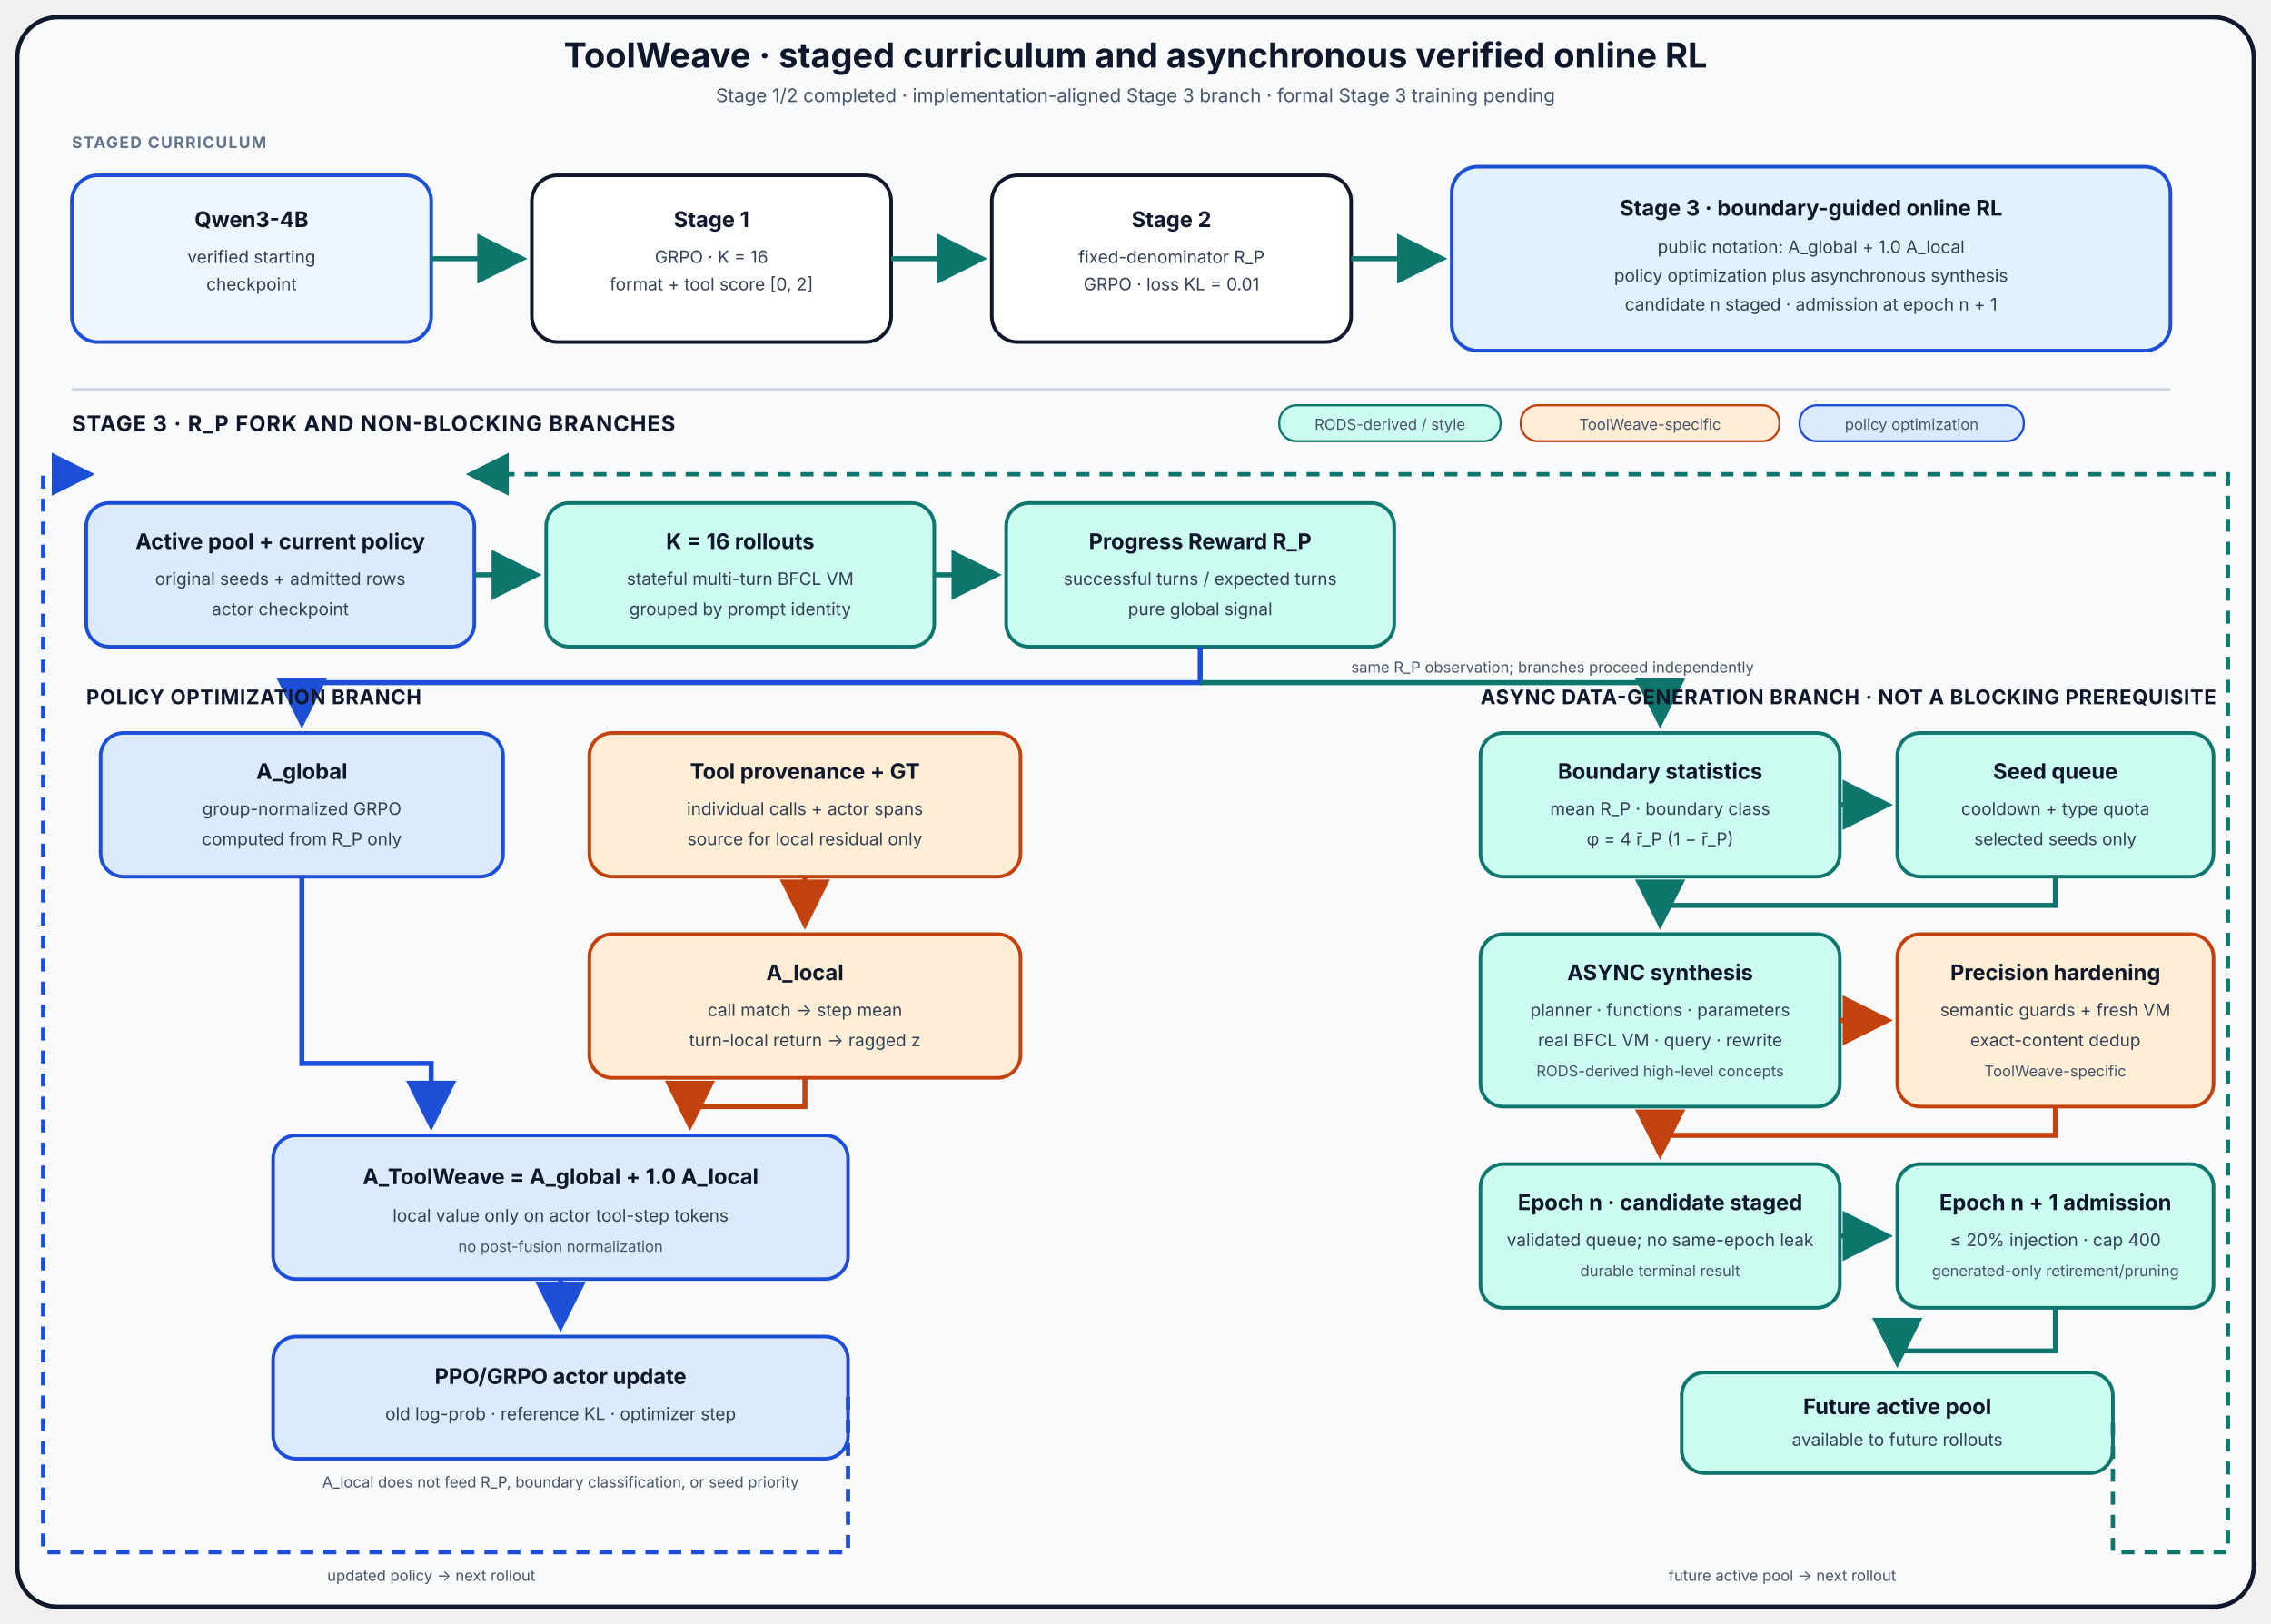
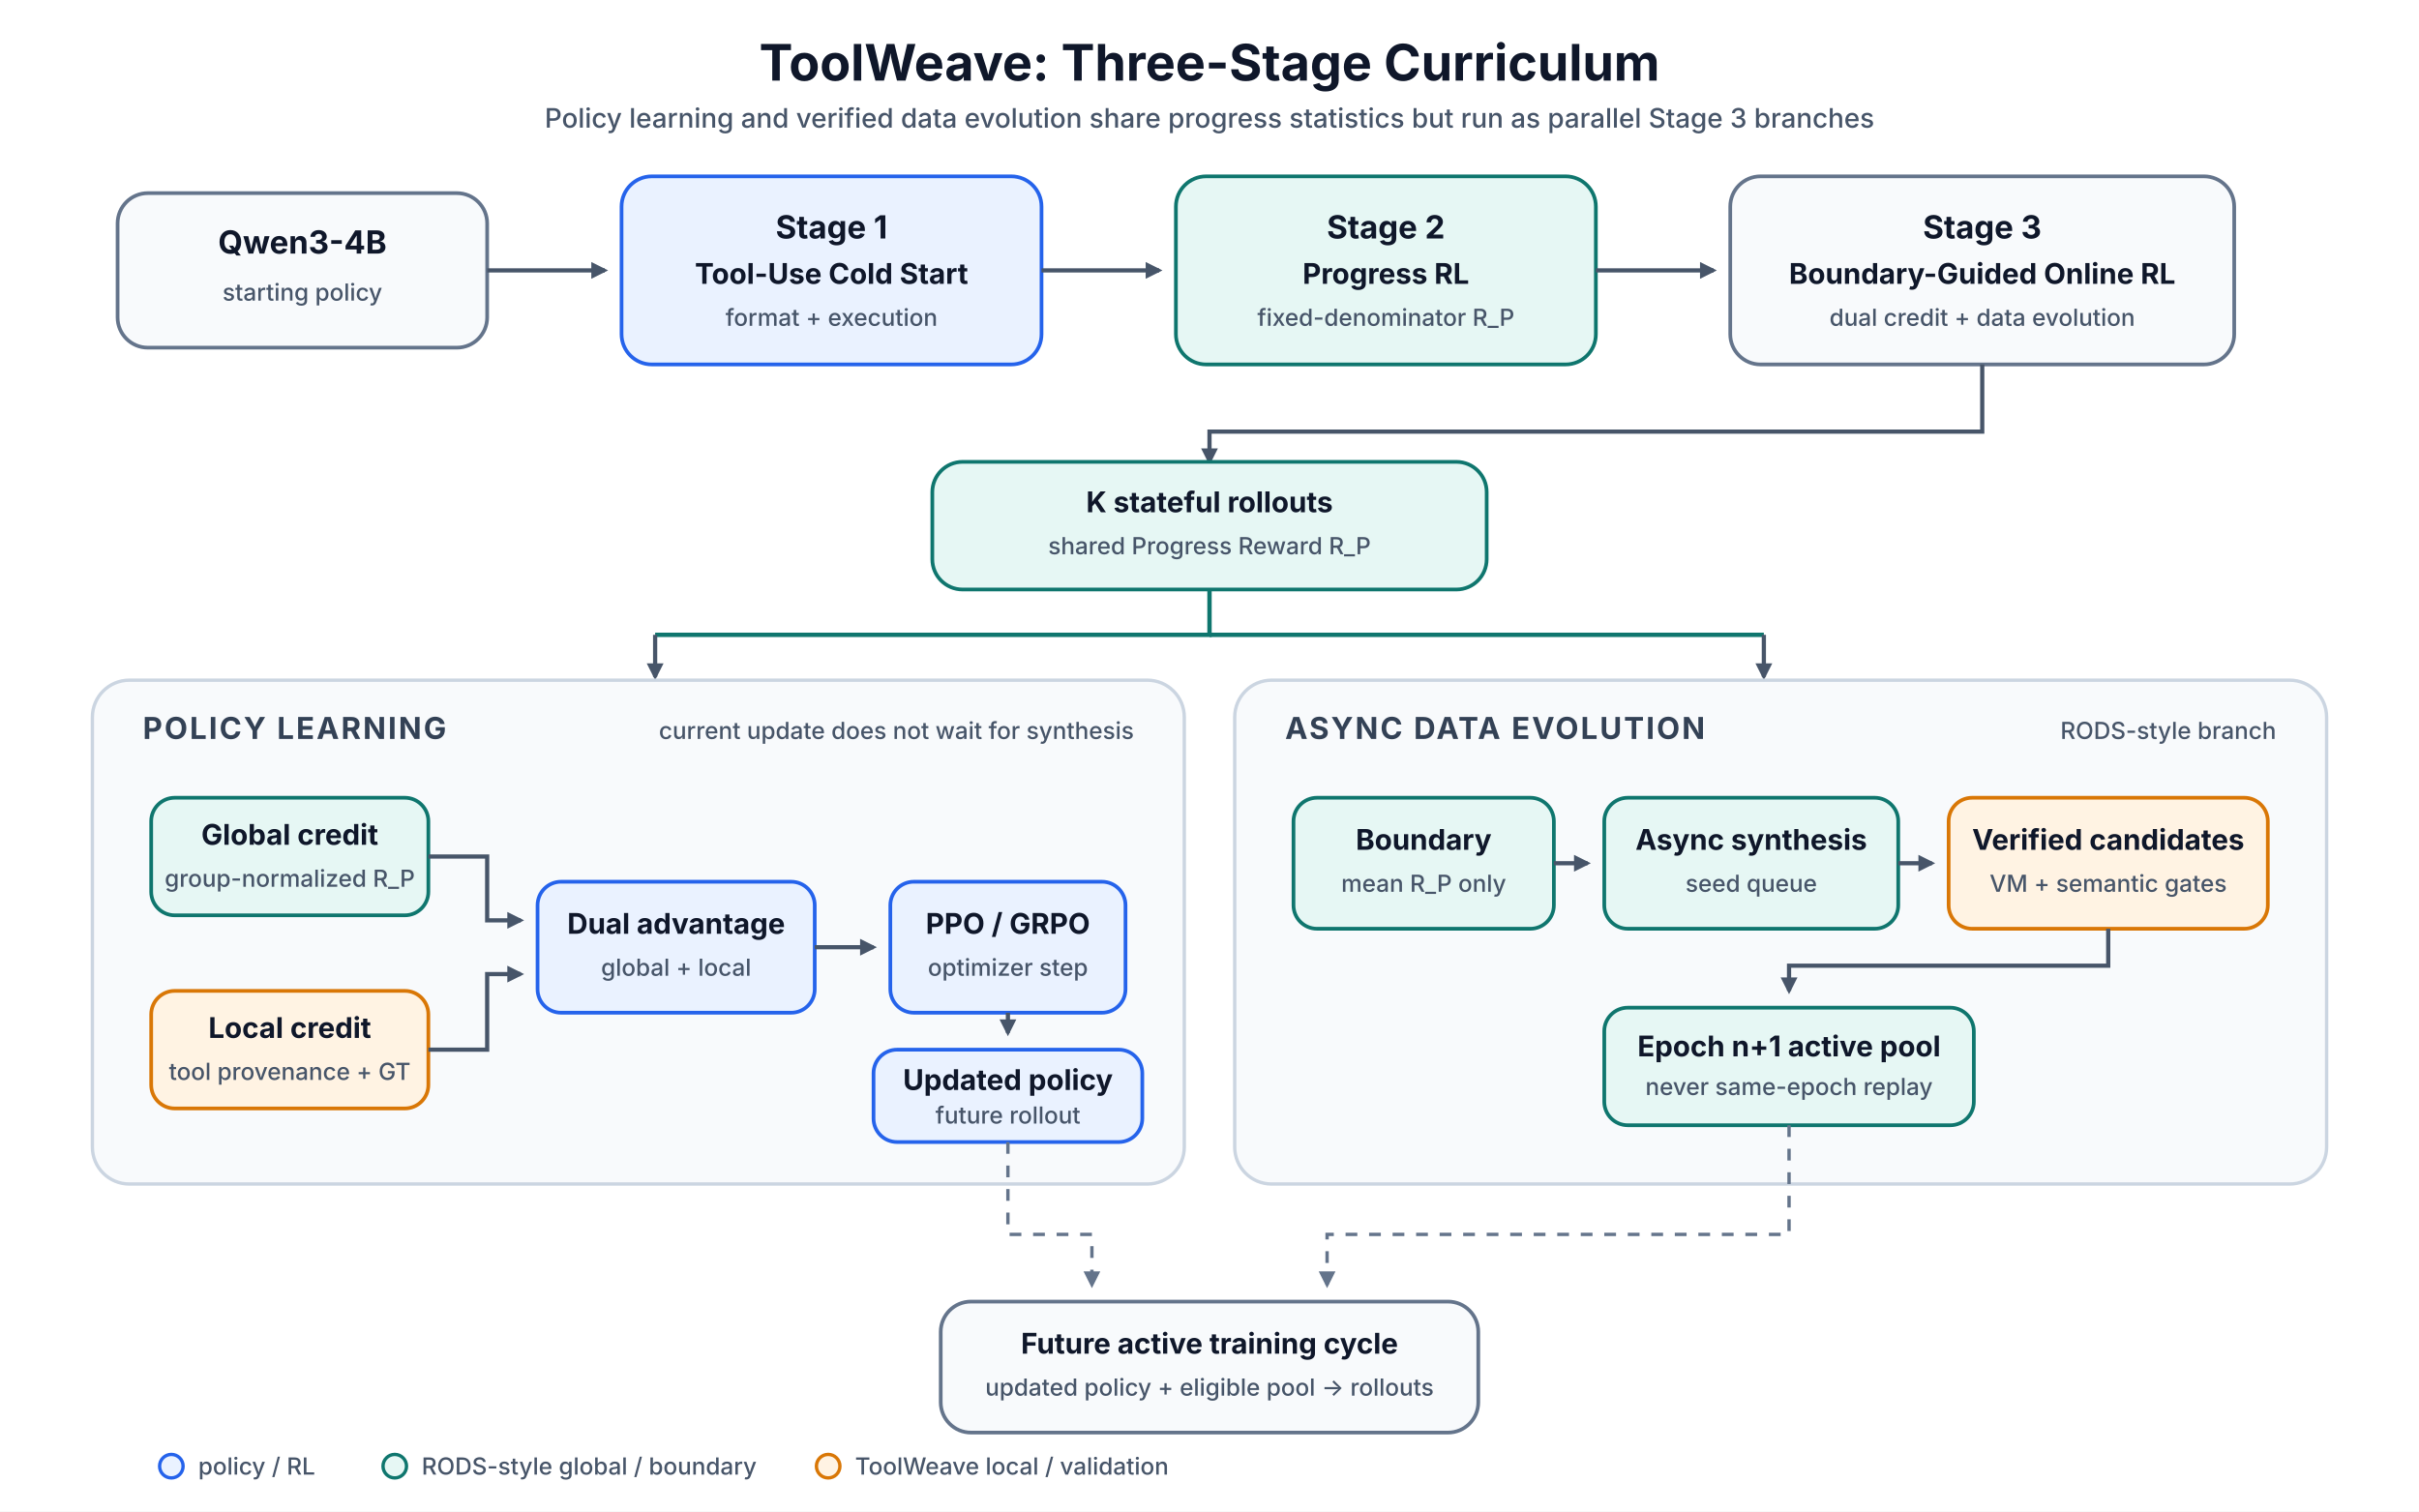
- <svg xmlns="http://www.w3.org/2000/svg" viewBox="0 0 1580 1130" role="img" aria-labelledby="title desc">
+ <svg xmlns="http://www.w3.org/2000/svg" width="1440" height="900" viewBox="0 0 1440 900" role="img" aria-labelledby="title desc">
  <defs>
-     <marker id="arrow-teal" markerWidth="10" markerHeight="10" refX="8" refY="5" orient="auto" markerUnits="strokeWidth">
-       <path d="M0 0 10 5 0 10Z" fill="#0F766E" />
+     <style>
+       .bg { fill: #ffffff; }
+       .panel { fill: #f8fafc; stroke: #cbd5e1; stroke-width: 2; }
+       .neutral { fill: #f8fafc; stroke: #64748b; stroke-width: 2.2; }
+       .policy { fill: #eaf2ff; stroke: #2563eb; stroke-width: 2.2; }
+       .rods { fill: #e6f7f4; stroke: #0f766e; stroke-width: 2.2; }
+       .toolweave { fill: #fff3e3; stroke: #d97706; stroke-width: 2.2; }
+       .title { font-family: Inter, Arial, sans-serif; font-size: 30px; font-weight: 700; fill: #0f172a; }
+       .subtitle { font-family: Inter, Arial, sans-serif; font-size: 16px; font-weight: 500; fill: #475569; }
+       .stage { font-family: Inter, Arial, sans-serif; font-size: 19px; font-weight: 700; fill: #0f172a; }
+       .label { font-family: Inter, Arial, sans-serif; font-size: 17px; font-weight: 650; fill: #0f172a; }
+       .small { font-family: Inter, Arial, sans-serif; font-size: 14px; font-weight: 500; fill: #475569; }
+       .lane { font-family: Inter, Arial, sans-serif; font-size: 18px; font-weight: 750; letter-spacing: 1.2px; fill: #334155; }
+       .arrow { fill: none; stroke: #475569; stroke-width: 2.5; marker-end: url(#arrow); }
+       .branch { fill: none; stroke: #0f766e; stroke-width: 2.6; }
+       .dash { fill: none; stroke: #64748b; stroke-width: 2; stroke-dasharray: 7 7; marker-end: url(#arrowSoft); }
+     </style>
+     <marker id="arrow" viewBox="0 0 10 10" markerWidth="10" markerHeight="10" refX="8" refY="5" orient="auto" markerUnits="userSpaceOnUse">
+       <path d="M0,0 L10,5 L0,10 Z" fill="#475569" />
    </marker>
-     <marker id="arrow-orange" markerWidth="10" markerHeight="10" refX="8" refY="5" orient="auto" markerUnits="strokeWidth">
-       <path d="M0 0 10 5 0 10Z" fill="#C2410C" />
+     <marker id="arrowSoft" viewBox="0 0 10 10" markerWidth="10" markerHeight="10" refX="8" refY="5" orient="auto" markerUnits="userSpaceOnUse">
+       <path d="M0,0 L10,5 L0,10 Z" fill="#64748b" />
    </marker>
-     <marker id="arrow-blue" markerWidth="10" markerHeight="10" refX="8" refY="5" orient="auto" markerUnits="strokeWidth">
-       <path d="M0 0 10 5 0 10Z" fill="#1D4ED8" />
-     </marker>
-     <style>
-       .font { font-family: -apple-system, BlinkMacSystemFont, 'Segoe UI', sans-serif; fill: #0F172A; }
-       .title { font-size: 24px; font-weight: 700; }
-       .subtitle { font-size: 13px; fill: #475569; }
-       .section { font-size: 15px; font-weight: 700; letter-spacing: 0.04em; }
-       .label { font-size: 11px; font-weight: 700; letter-spacing: 0.08em; fill: #64748B; }
-       .box-title { font-size: 15px; font-weight: 700; }
-       .box-copy { font-size: 12px; fill: #334155; }
-       .tiny { font-size: 10.5px; fill: #475569; }
-       .branch-title { font-size: 14px; font-weight: 700; letter-spacing: 0.03em; }
-     </style>
  </defs>
-   <rect x="12" y="12" width="1556" height="1106" rx="28" fill="#F8FAFC" stroke="#0F172A" stroke-width="3" />
-   <text x="790" y="47" text-anchor="middle" class="font title">ToolWeave · staged curriculum and asynchronous verified online RL</text>
-   <text x="790" y="71" text-anchor="middle" class="font subtitle">Stage 1/2 completed · implementation-aligned Stage 3 branch · formal Stage 3 training pending</text>
-   <text x="50" y="103" class="font label">STAGED CURRICULUM</text>
-   <g class="font">
-     <rect x="50" y="122" width="250" height="116" rx="18" fill="#EFF6FF" stroke="#1D4ED8" stroke-width="2.5" />
-     <text x="175" y="158" text-anchor="middle" class="box-title">Qwen3-4B</text>
-     <text x="175" y="183" text-anchor="middle" class="box-copy">verified starting</text>
-     <text x="175" y="202" text-anchor="middle" class="box-copy">checkpoint</text>
-     <rect x="370" y="122" width="250" height="116" rx="18" fill="#FFFFFF" stroke="#0F172A" stroke-width="2.5" />
-     <text x="495" y="158" text-anchor="middle" class="box-title">Stage 1</text>
-     <text x="495" y="183" text-anchor="middle" class="box-copy">GRPO · K = 16</text>
-     <text x="495" y="202" text-anchor="middle" class="box-copy">format + tool score [0, 2]</text>
-     <rect x="690" y="122" width="250" height="116" rx="18" fill="#FFFFFF" stroke="#0F172A" stroke-width="2.5" />
-     <text x="815" y="158" text-anchor="middle" class="box-title">Stage 2</text>
-     <text x="815" y="183" text-anchor="middle" class="box-copy">fixed-denominator R_P</text>
-     <text x="815" y="202" text-anchor="middle" class="box-copy">GRPO · loss KL = 0.01</text>
-     <rect x="1010" y="116" width="500" height="128" rx="18" fill="#E0F2FE" stroke="#1D4ED8" stroke-width="2.5" />
-     <text x="1260" y="150" text-anchor="middle" class="box-title">Stage 3 · boundary-guided online RL</text>
-     <text x="1260" y="176" text-anchor="middle" class="box-copy">public notation: A_global + 1.0 A_local</text>
-     <text x="1260" y="196" text-anchor="middle" class="box-copy">policy optimization plus asynchronous synthesis</text>
-     <text x="1260" y="216" text-anchor="middle" class="box-copy">candidate n staged · admission at epoch n + 1</text>
-   </g>
-   <path d="M300 180H360" fill="none" stroke="#0F766E" stroke-width="3.5" marker-end="url(#arrow-teal)" />
-   <path d="M620 180H680" fill="none" stroke="#0F766E" stroke-width="3.5" marker-end="url(#arrow-teal)" />
-   <path d="M940 180H1000" fill="none" stroke="#0F766E" stroke-width="3.5" marker-end="url(#arrow-teal)" />
-   <path d="M50 271H1510" fill="none" stroke="#CBD5E1" stroke-width="2" />
-   <text x="50" y="300" class="font section">STAGE 3 · R_P FORK AND NON-BLOCKING BRANCHES</text>
-   <g class="font">
-     <rect x="890" y="282" width="154" height="25" rx="12" fill="#CCFBF1" stroke="#0F766E" stroke-width="1.5" />
-     <text x="967" y="299" text-anchor="middle" class="tiny">RODS-derived / style</text>
-     <rect x="1058" y="282" width="180" height="25" rx="12" fill="#FFEDD5" stroke="#C2410C" stroke-width="1.5" />
-     <text x="1148" y="299" text-anchor="middle" class="tiny">ToolWeave-specific</text>
-     <rect x="1252" y="282" width="156" height="25" rx="12" fill="#DBEAFE" stroke="#1D4ED8" stroke-width="1.5" />
-     <text x="1330" y="299" text-anchor="middle" class="tiny">policy optimization</text>
-   </g>
-   <g class="font">
-     <rect x="60" y="350" width="270" height="100" rx="16" fill="#DBEAFE" stroke="#1D4ED8" stroke-width="2.5" />
-     <text x="195" y="382" text-anchor="middle" class="box-title">Active pool + current policy</text>
-     <text x="195" y="407" text-anchor="middle" class="box-copy">original seeds + admitted rows</text>
-     <text x="195" y="428" text-anchor="middle" class="box-copy">actor checkpoint</text>
-     <rect x="380" y="350" width="270" height="100" rx="16" fill="#CCFBF1" stroke="#0F766E" stroke-width="2.5" />
-     <text x="515" y="382" text-anchor="middle" class="box-title">K = 16 rollouts</text>
-     <text x="515" y="407" text-anchor="middle" class="box-copy">stateful multi-turn BFCL VM</text>
-     <text x="515" y="428" text-anchor="middle" class="box-copy">grouped by prompt identity</text>
-     <rect x="700" y="350" width="270" height="100" rx="16" fill="#CCFBF1" stroke="#0F766E" stroke-width="2.5" />
-     <text x="835" y="382" text-anchor="middle" class="box-title">Progress Reward R_P</text>
-     <text x="835" y="407" text-anchor="middle" class="box-copy">successful turns / expected turns</text>
-     <text x="835" y="428" text-anchor="middle" class="box-copy">pure global signal</text>
-   </g>
-   <path d="M330 400H370" fill="none" stroke="#0F766E" stroke-width="3.5" marker-end="url(#arrow-teal)" />
-   <path d="M650 400H690" fill="none" stroke="#0F766E" stroke-width="3.5" marker-end="url(#arrow-teal)" />
-   <path d="M835 450V475H210V500" fill="none" stroke="#1D4ED8" stroke-width="3.5" marker-end="url(#arrow-blue)" />
-   <path d="M835 475H1155V500" fill="none" stroke="#0F766E" stroke-width="3.5" marker-end="url(#arrow-teal)" />
-   <text x="940" y="468" class="font tiny">same R_P observation; branches proceed independently</text>
-   <text x="60" y="490" class="font branch-title" fill="#1D4ED8">POLICY OPTIMIZATION BRANCH</text>
-   <text x="1030" y="490" class="font branch-title" fill="#0F766E">ASYNC DATA-GENERATION BRANCH · NOT A BLOCKING PREREQUISITE</text>
-   <g class="font">
-     <rect x="70" y="510" width="280" height="100" rx="16" fill="#DBEAFE" stroke="#1D4ED8" stroke-width="2.5" />
-     <text x="210" y="542" text-anchor="middle" class="box-title">A_global</text>
-     <text x="210" y="567" text-anchor="middle" class="box-copy">group-normalized GRPO</text>
-     <text x="210" y="588" text-anchor="middle" class="box-copy">computed from R_P only</text>
-     <rect x="410" y="510" width="300" height="100" rx="16" fill="#FFEDD5" stroke="#C2410C" stroke-width="2.5" />
-     <text x="560" y="542" text-anchor="middle" class="box-title">Tool provenance + GT</text>
-     <text x="560" y="567" text-anchor="middle" class="box-copy">individual calls + actor spans</text>
-     <text x="560" y="588" text-anchor="middle" class="box-copy">source for local residual only</text>
-     <rect x="410" y="650" width="300" height="100" rx="16" fill="#FFEDD5" stroke="#C2410C" stroke-width="2.5" />
-     <text x="560" y="682" text-anchor="middle" class="box-title">A_local</text>
-     <text x="560" y="707" text-anchor="middle" class="box-copy">call match → step mean</text>
-     <text x="560" y="728" text-anchor="middle" class="box-copy">turn-local return → ragged z</text>
-     <rect x="190" y="790" width="400" height="100" rx="16" fill="#DBEAFE" stroke="#1D4ED8" stroke-width="2.5" />
-     <text x="390" y="824" text-anchor="middle" class="box-title">A_ToolWeave = A_global + 1.0 A_local</text>
-     <text x="390" y="850" text-anchor="middle" class="box-copy">local value only on actor tool-step tokens</text>
-     <text x="390" y="871" text-anchor="middle" class="tiny">no post-fusion normalization</text>
-     <rect x="190" y="930" width="400" height="85" rx="16" fill="#DBEAFE" stroke="#1D4ED8" stroke-width="2.5" />
-     <text x="390" y="963" text-anchor="middle" class="box-title">PPO/GRPO actor update</text>
-     <text x="390" y="988" text-anchor="middle" class="box-copy">old log-prob · reference KL · optimizer step</text>
-   </g>
-   <path d="M560 610V640" fill="none" stroke="#C2410C" stroke-width="3.5" marker-end="url(#arrow-orange)" />
-   <path d="M210 610V740H300V780" fill="none" stroke="#1D4ED8" stroke-width="3.5" marker-end="url(#arrow-blue)" />
-   <path d="M560 750V770H480V780" fill="none" stroke="#C2410C" stroke-width="3.5" marker-end="url(#arrow-orange)" />
-   <path d="M390 890V920" fill="none" stroke="#1D4ED8" stroke-width="3.5" marker-end="url(#arrow-blue)" />
-   <text x="390" y="1035" text-anchor="middle" class="font tiny">A_local does not feed R_P, boundary classification, or seed priority</text>
-   <g class="font">
-     <rect x="1030" y="510" width="250" height="100" rx="16" fill="#CCFBF1" stroke="#0F766E" stroke-width="2.5" />
-     <text x="1155" y="542" text-anchor="middle" class="box-title">Boundary statistics</text>
-     <text x="1155" y="567" text-anchor="middle" class="box-copy">mean R_P · boundary class</text>
-     <text x="1155" y="588" text-anchor="middle" class="box-copy">φ = 4 r̄_P (1 − r̄_P)</text>
-     <rect x="1320" y="510" width="220" height="100" rx="16" fill="#CCFBF1" stroke="#0F766E" stroke-width="2.5" />
-     <text x="1430" y="542" text-anchor="middle" class="box-title">Seed queue</text>
-     <text x="1430" y="567" text-anchor="middle" class="box-copy">cooldown + type quota</text>
-     <text x="1430" y="588" text-anchor="middle" class="box-copy">selected seeds only</text>
-     <rect x="1030" y="650" width="250" height="120" rx="16" fill="#CCFBF1" stroke="#0F766E" stroke-width="2.5" />
-     <text x="1155" y="682" text-anchor="middle" class="box-title">ASYNC synthesis</text>
-     <text x="1155" y="707" text-anchor="middle" class="box-copy">planner · functions · parameters</text>
-     <text x="1155" y="728" text-anchor="middle" class="box-copy">real BFCL VM · query · rewrite</text>
-     <text x="1155" y="749" text-anchor="middle" class="tiny">RODS-derived high-level concepts</text>
-     <rect x="1320" y="650" width="220" height="120" rx="16" fill="#FFEDD5" stroke="#C2410C" stroke-width="2.5" />
-     <text x="1430" y="682" text-anchor="middle" class="box-title">Precision hardening</text>
-     <text x="1430" y="707" text-anchor="middle" class="box-copy">semantic guards + fresh VM</text>
-     <text x="1430" y="728" text-anchor="middle" class="box-copy">exact-content dedup</text>
-     <text x="1430" y="749" text-anchor="middle" class="tiny">ToolWeave-specific</text>
-     <rect x="1030" y="810" width="250" height="100" rx="16" fill="#CCFBF1" stroke="#0F766E" stroke-width="2.5" />
-     <text x="1155" y="842" text-anchor="middle" class="box-title">Epoch n · candidate staged</text>
-     <text x="1155" y="867" text-anchor="middle" class="box-copy">validated queue; no same-epoch leak</text>
-     <text x="1155" y="888" text-anchor="middle" class="tiny">durable terminal result</text>
-     <rect x="1320" y="810" width="220" height="100" rx="16" fill="#CCFBF1" stroke="#0F766E" stroke-width="2.5" />
-     <text x="1430" y="842" text-anchor="middle" class="box-title">Epoch n + 1 admission</text>
-     <text x="1430" y="867" text-anchor="middle" class="box-copy">≤ 20% injection · cap 400</text>
-     <text x="1430" y="888" text-anchor="middle" class="tiny">generated-only retirement/pruning</text>
-     <rect x="1170" y="955" width="300" height="70" rx="16" fill="#CCFBF1" stroke="#0F766E" stroke-width="2.5" />
-     <text x="1320" y="984" text-anchor="middle" class="box-title">Future active pool</text>
-     <text x="1320" y="1006" text-anchor="middle" class="box-copy">available to future rollouts</text>
-   </g>
-   <path d="M1280 560H1310" fill="none" stroke="#0F766E" stroke-width="3.5" marker-end="url(#arrow-teal)" />
-   <path d="M1430 610V630H1155V640" fill="none" stroke="#0F766E" stroke-width="3.5" marker-end="url(#arrow-teal)" />
-   <path d="M1280 710H1310" fill="none" stroke="#C2410C" stroke-width="3.5" marker-end="url(#arrow-orange)" />
-   <path d="M1430 770V790H1155V800" fill="none" stroke="#C2410C" stroke-width="3.5" marker-end="url(#arrow-orange)" />
-   <path d="M1280 860H1310" fill="none" stroke="#0F766E" stroke-width="3.5" marker-end="url(#arrow-teal)" />
-   <path d="M1430 910V940H1320V945" fill="none" stroke="#0F766E" stroke-width="3.5" marker-end="url(#arrow-teal)" />
-   <path d="M590 972V1080H30V330H60" fill="none" stroke="#1D4ED8" stroke-width="3" stroke-dasharray="9 7" marker-end="url(#arrow-blue)" />
-   <path d="M1470 990V1080H1550V330H330" fill="none" stroke="#0F766E" stroke-width="3" stroke-dasharray="9 7" marker-end="url(#arrow-teal)" />
-   <text x="300" y="1100" text-anchor="middle" class="font tiny" fill="#1D4ED8">updated policy → next rollout</text>
-   <text x="1240" y="1100" text-anchor="middle" class="font tiny" fill="#0F766E">future active pool → next rollout</text>
+   <rect class="bg" x="0" y="0" width="1440" height="900" />
+   <text class="title" x="720" y="48" text-anchor="middle">ToolWeave: Three-Stage Curriculum</text>
+   <text class="subtitle" x="720" y="76" text-anchor="middle">Policy learning and verified data evolution share progress statistics but run as parallel Stage 3 branches</text>
+   <rect class="neutral" x="70" y="115" rx="18" ry="18" width="220" height="92" />
+   <text class="stage" x="180" y="151" text-anchor="middle">Qwen3-4B</text>
+   <text class="small" x="180" y="179" text-anchor="middle">starting policy</text>
+   <rect class="policy" x="370" y="105" rx="18" ry="18" width="250" height="112" />
+   <text class="stage" x="495" y="142" text-anchor="middle">Stage 1</text>
+   <text class="label" x="495" y="169" text-anchor="middle">Tool-Use Cold Start</text>
+   <text class="small" x="495" y="194" text-anchor="middle">format + execution</text>
+   <rect class="rods" x="700" y="105" rx="18" ry="18" width="250" height="112" />
+   <text class="stage" x="825" y="142" text-anchor="middle">Stage 2</text>
+   <text class="label" x="825" y="169" text-anchor="middle">Progress RL</text>
+   <text class="small" x="825" y="194" text-anchor="middle">fixed-denominator R_P</text>
+   <rect class="neutral" x="1030" y="105" rx="18" ry="18" width="300" height="112" />
+   <text class="stage" x="1180" y="142" text-anchor="middle">Stage 3</text>
+   <text class="label" x="1180" y="169" text-anchor="middle">Boundary-Guided Online RL</text>
+   <text class="small" x="1180" y="194" text-anchor="middle">dual credit + data evolution</text>
+   <path class="arrow" d="M290 161 H360" />
+   <path class="arrow" d="M620 161 H690" />
+   <path class="arrow" d="M950 161 H1020" />
+   <path class="arrow" d="M1180 217 V257 H720 V275" />
+   <rect class="rods" x="555" y="275" rx="18" ry="18" width="330" height="76" />
+   <text class="label" x="720" y="305" text-anchor="middle">K stateful rollouts</text>
+   <text class="small" x="720" y="330" text-anchor="middle">shared Progress Reward R_P</text>
+   <path class="branch" d="M720 351 V378 H390" />
+   <path class="branch" d="M720 378 H1050" />
+   <path class="arrow" d="M390 378 V403" />
+   <path class="arrow" d="M1050 378 V403" />
+   <rect class="panel" x="55" y="405" rx="22" ry="22" width="650" height="300" />
+   <text class="lane" x="85" y="440">POLICY LEARNING</text>
+   <text class="small" x="675" y="440" text-anchor="end">current update does not wait for synthesis</text>
+   <rect class="rods" x="90" y="475" rx="14" ry="14" width="165" height="70" />
+   <text class="label" x="172.5" y="503" text-anchor="middle">Global credit</text>
+   <text class="small" x="172.5" y="528" text-anchor="middle">group-normalized R_P</text>
+   <rect class="toolweave" x="90" y="590" rx="14" ry="14" width="165" height="70" />
+   <text class="label" x="172.5" y="618" text-anchor="middle">Local credit</text>
+   <text class="small" x="172.5" y="643" text-anchor="middle">tool provenance + GT</text>
+   <rect class="policy" x="320" y="525" rx="14" ry="14" width="165" height="78" />
+   <text class="label" x="402.5" y="556" text-anchor="middle">Dual advantage</text>
+   <text class="small" x="402.5" y="581" text-anchor="middle">global + local</text>
+   <path class="arrow" d="M255 510 H290 V548 H310" />
+   <path class="arrow" d="M255 625 H290 V580 H310" />
+   <rect class="policy" x="530" y="525" rx="14" ry="14" width="140" height="78" />
+   <text class="label" x="600" y="556" text-anchor="middle">PPO / GRPO</text>
+   <text class="small" x="600" y="581" text-anchor="middle">optimizer step</text>
+   <path class="arrow" d="M485 564 H520" />
+   <rect class="policy" x="520" y="625" rx="14" ry="14" width="160" height="55" />
+   <text class="label" x="600" y="649" text-anchor="middle">Updated policy</text>
+   <text class="small" x="600" y="669" text-anchor="middle">future rollout</text>
+   <path class="arrow" d="M600 603 V615" />
+   <rect class="panel" x="735" y="405" rx="22" ry="22" width="650" height="300" />
+   <text class="lane" x="765" y="440">ASYNC DATA EVOLUTION</text>
+   <text class="small" x="1355" y="440" text-anchor="end">RODS-style branch</text>
+   <rect class="rods" x="770" y="475" rx="14" ry="14" width="155" height="78" />
+   <text class="label" x="847.5" y="506" text-anchor="middle">Boundary</text>
+   <text class="small" x="847.5" y="531" text-anchor="middle">mean R_P only</text>
+   <rect class="rods" x="955" y="475" rx="14" ry="14" width="175" height="78" />
+   <text class="label" x="1042.5" y="506" text-anchor="middle">Async synthesis</text>
+   <text class="small" x="1042.5" y="531" text-anchor="middle">seed queue</text>
+   <rect class="toolweave" x="1160" y="475" rx="14" ry="14" width="190" height="78" />
+   <text class="label" x="1255" y="506" text-anchor="middle">Verified candidates</text>
+   <text class="small" x="1255" y="531" text-anchor="middle">VM + semantic gates</text>
+   <path class="arrow" d="M925 514 H945" />
+   <path class="arrow" d="M1130 514 H1150" />
+   <rect class="rods" x="955" y="600" rx="14" ry="14" width="220" height="70" />
+   <text class="label" x="1065" y="629" text-anchor="middle">Epoch n+1 active pool</text>
+   <text class="small" x="1065" y="652" text-anchor="middle">never same-epoch replay</text>
+   <path class="arrow" d="M1255 553 V575 H1065 V590" />
+   <rect class="neutral" x="560" y="775" rx="18" ry="18" width="320" height="78" />
+   <text class="label" x="720" y="806" text-anchor="middle">Future active training cycle</text>
+   <text class="small" x="720" y="831" text-anchor="middle">updated policy + eligible pool → rollouts</text>
+   <path class="dash" d="M600 680 V735 H650 V765" />
+   <path class="dash" d="M1065 670 V735 H790 V765" />
+   <circle cx="102" cy="873" r="7" fill="#eaf2ff" stroke="#2563eb" stroke-width="2" />
+   <text class="small" x="118" y="878">policy / RL</text>
+   <circle cx="235" cy="873" r="7" fill="#e6f7f4" stroke="#0f766e" stroke-width="2" />
+   <text class="small" x="251" y="878">RODS-style global / boundary</text>
+   <circle cx="493" cy="873" r="7" fill="#fff3e3" stroke="#d97706" stroke-width="2" />
+   <text class="small" x="509" y="878">ToolWeave local / validation</text>
</svg>
